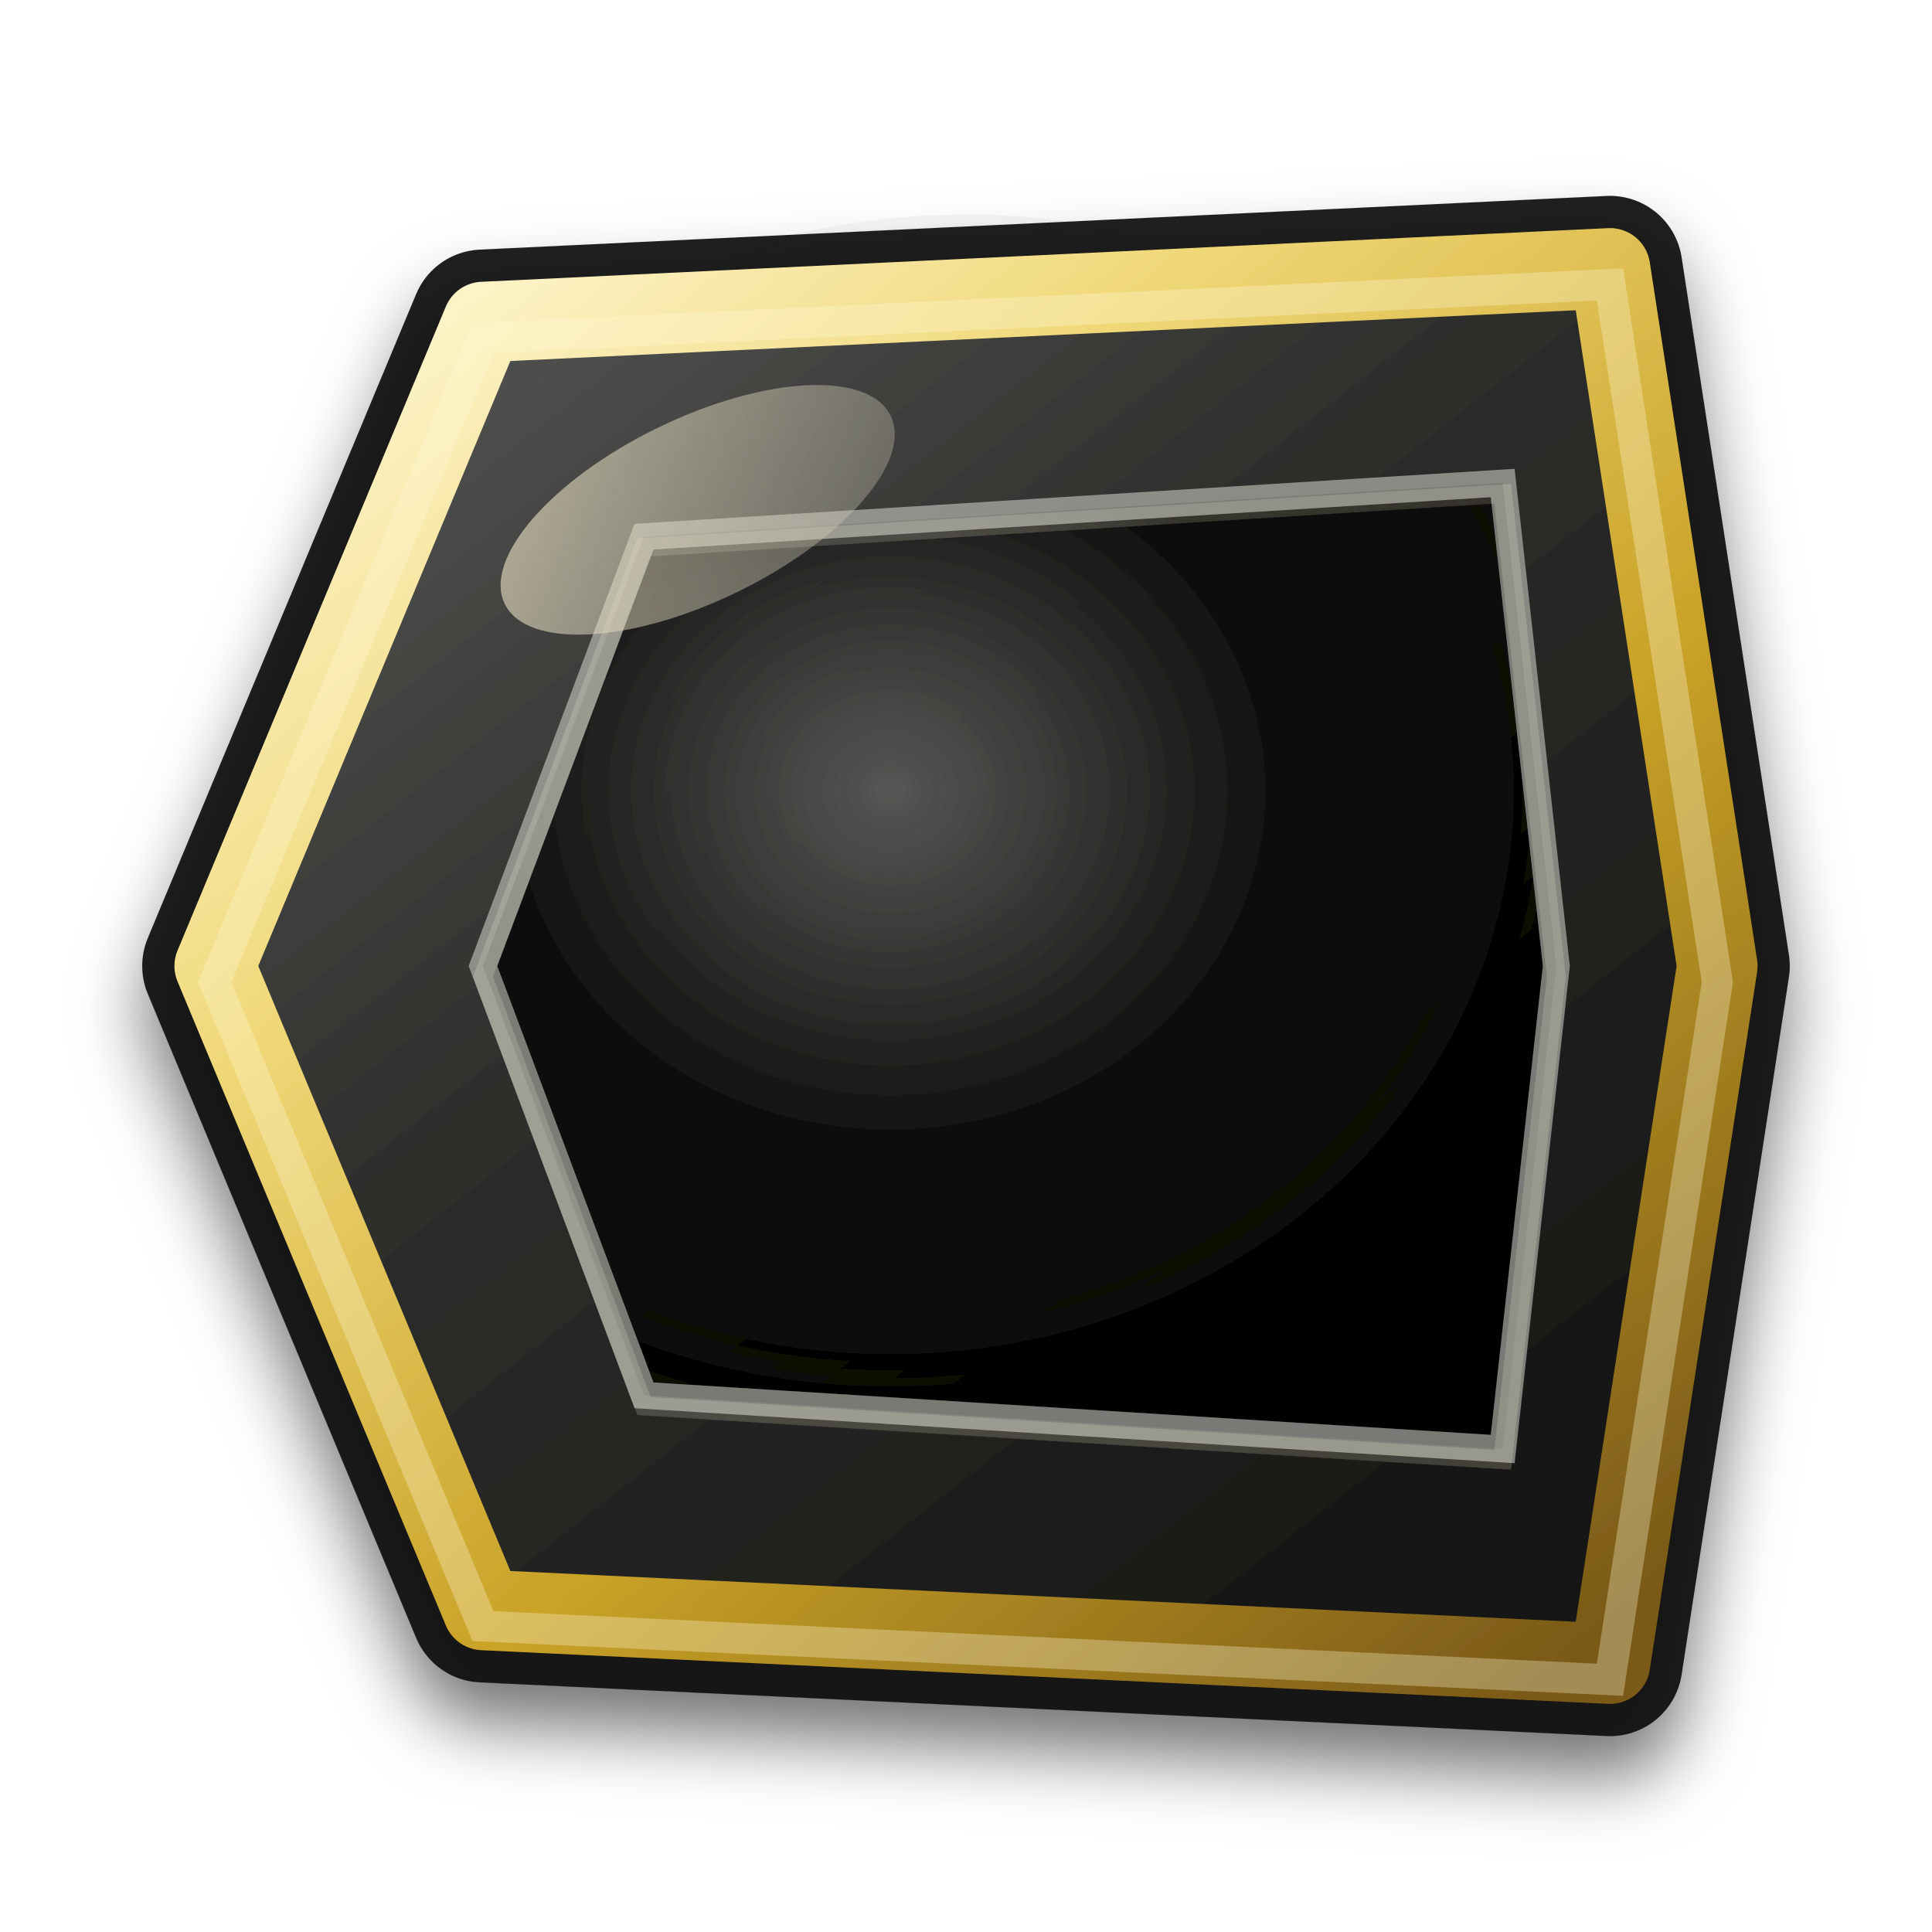
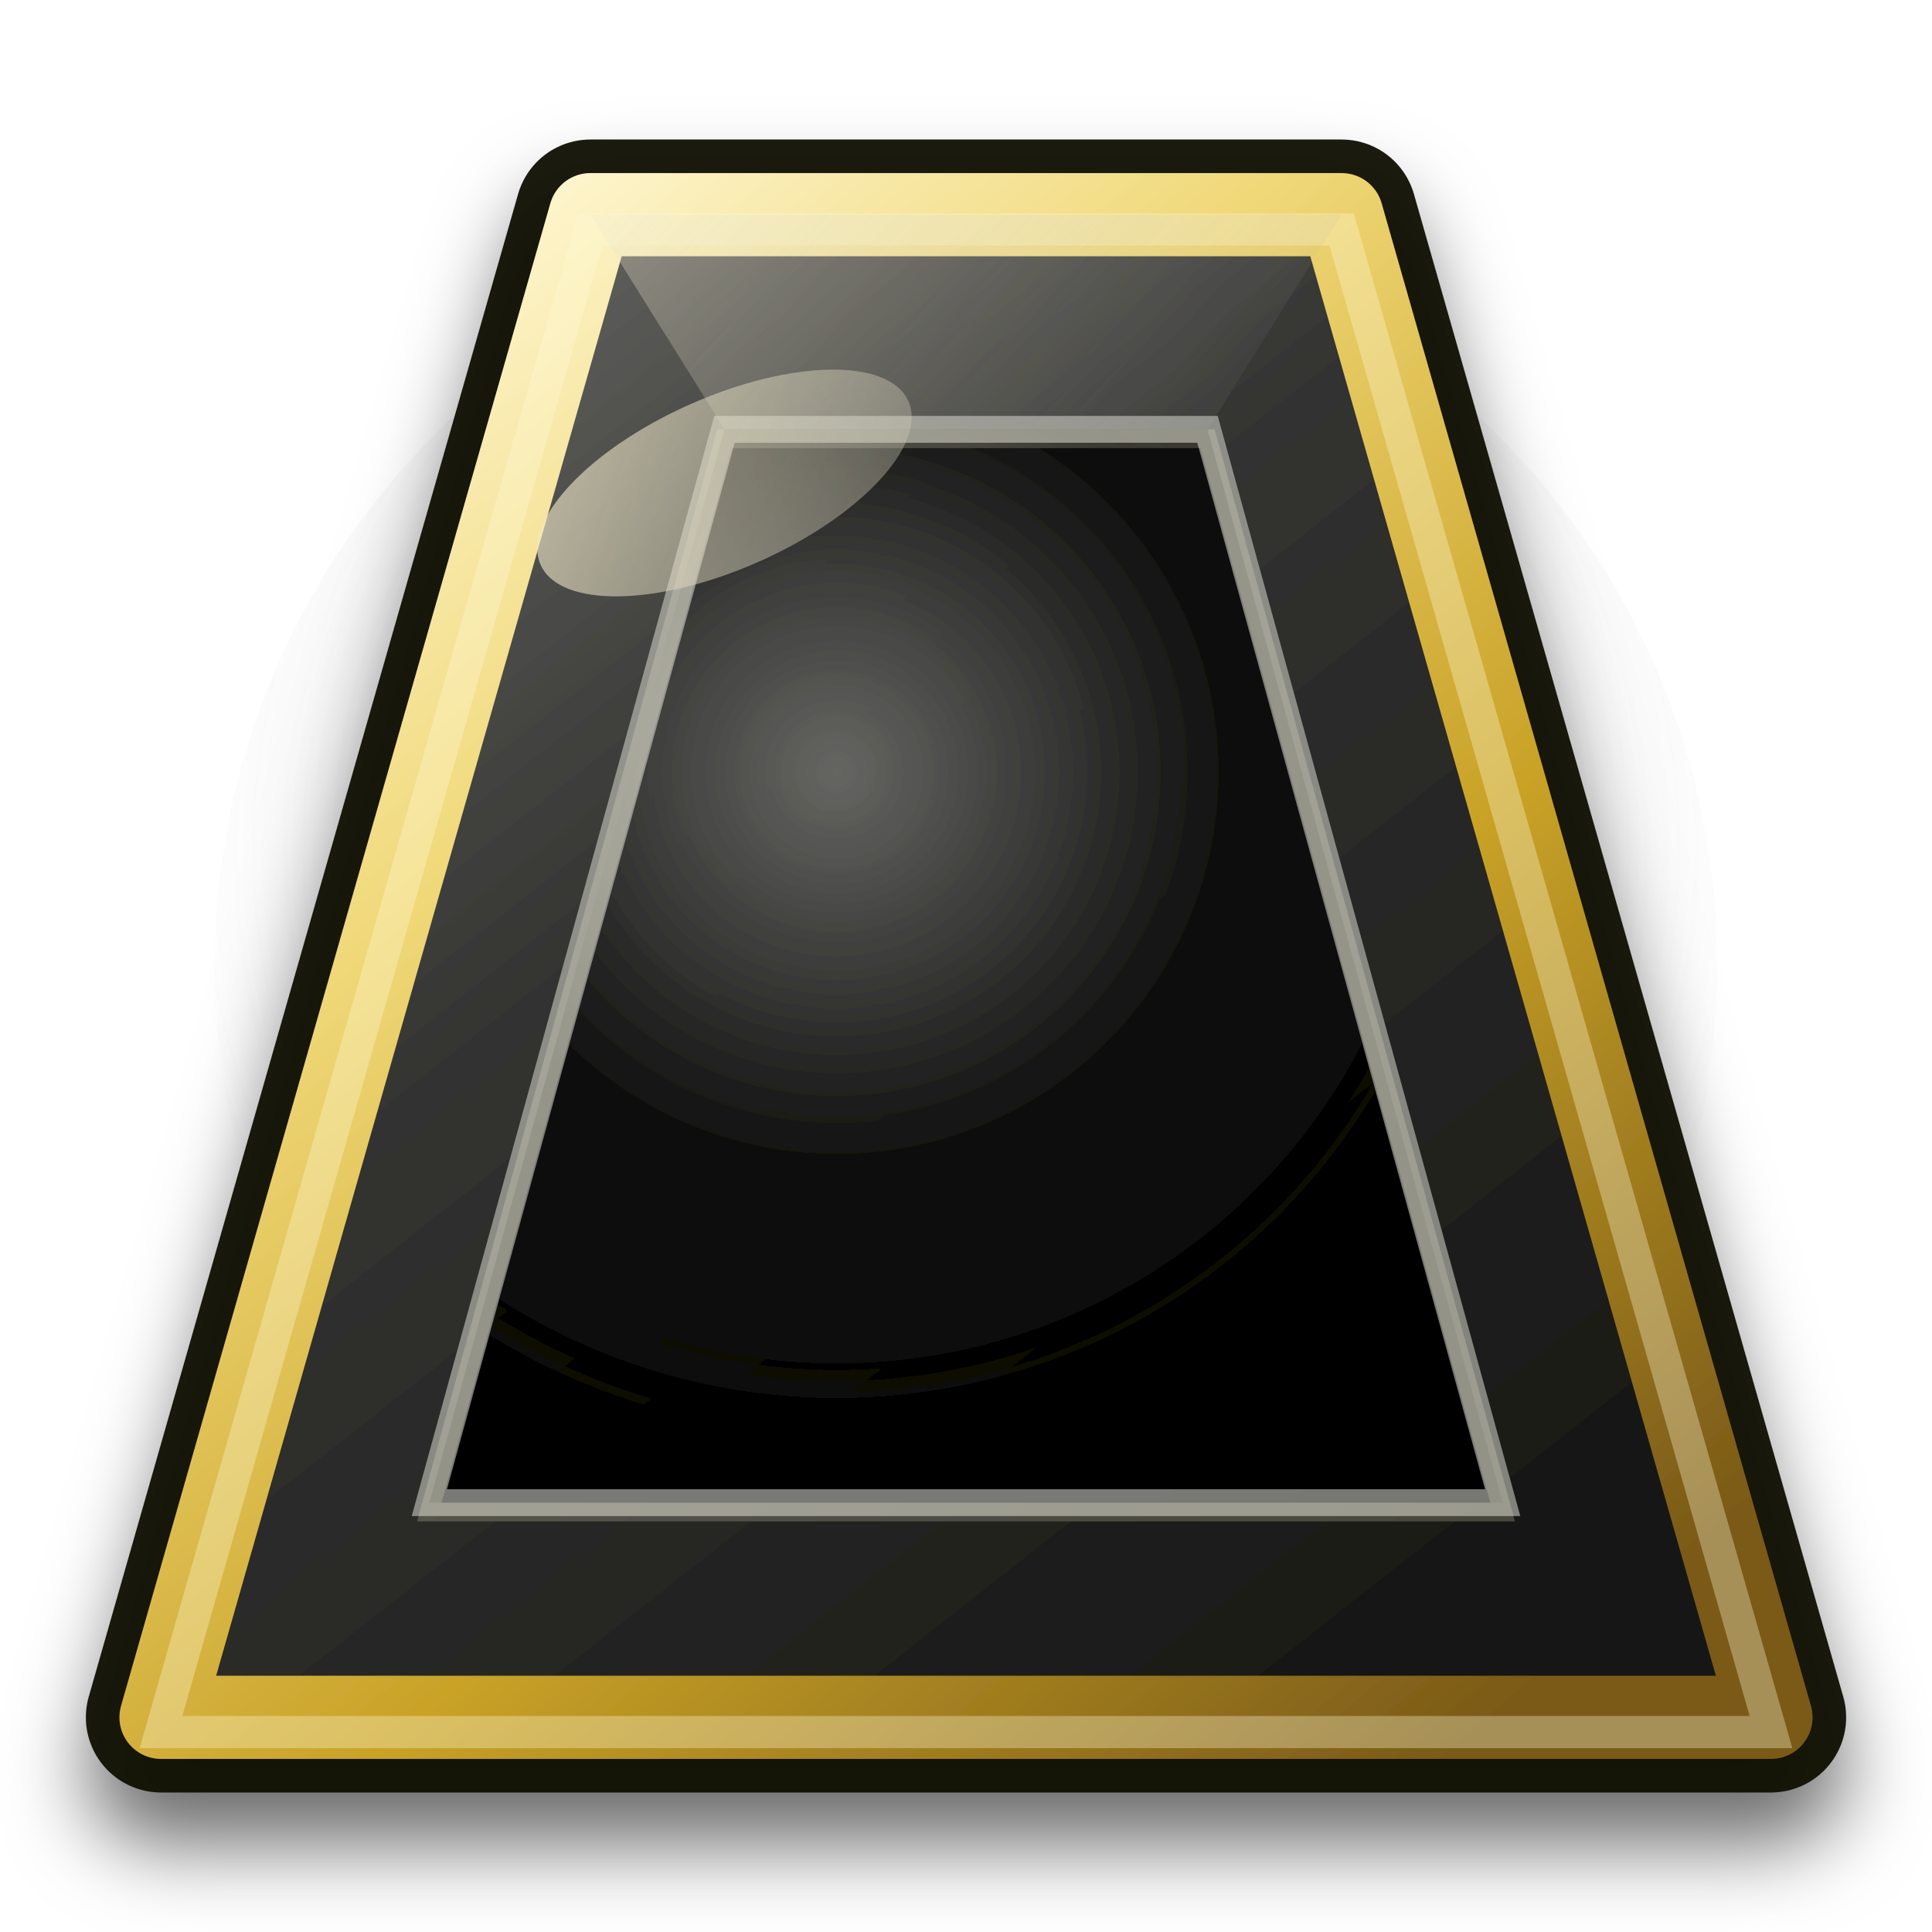
<svg xmlns="http://www.w3.org/2000/svg" viewBox="0 0 72 72" fill="none" aria-hidden="true">
  <defs>
    <radialGradient id="pltnormals1-aura" cx="50%" cy="42%" r="55%">
      <stop stop-color="#9a9a9a" stop-opacity=".55" />
      <stop offset=".5" stop-color="#9a9a9a" stop-opacity=".16" />
      <stop offset="1" stop-color="#9a9a9a" stop-opacity="0" />
    </radialGradient>
    <linearGradient id="pltnormals1-face" x1="14" y1="8" x2="58" y2="64" gradientUnits="userSpaceOnUse">
-       <stop stop-color="#5a5a58" />
-       <stop offset=".4" stop-color="#2e2e2c" />
-       <stop offset="1" stop-color="#121210" />
+       <stop stop-color="#6a6a66" />
+       <stop offset=".38" stop-color="#323230" />
+       <stop offset="1" stop-color="#141412" />
    </linearGradient>
    <linearGradient id="pltnormals1-gold" x1="14" y1="10" x2="58" y2="62" gradientUnits="userSpaceOnUse">
      <stop stop-color="#FFF8D6" />
      <stop offset=".28" stop-color="#F0D878" />
      <stop offset=".62" stop-color="#C9A227" />
      <stop offset="1" stop-color="#7A5A18" />
    </linearGradient>
+     <linearGradient id="pltnormals1-bevel" x1="16" y1="8" x2="40" y2="30" gradientUnits="userSpaceOnUse">
+       <stop stop-color="#FFF8D6" stop-opacity=".75" />
+       <stop offset="1" stop-color="#9a9a9a" stop-opacity="0" />
+     </linearGradient>
    <linearGradient id="pltnormals1-shine" x1="18" y1="12" x2="42" y2="36" gradientUnits="userSpaceOnUse">
-       <stop stop-color="#FFF6D0" stop-opacity=".85" />
+       <stop stop-color="#FFF6D0" stop-opacity=".9" />
      <stop offset="1" stop-color="#9a9a9a" stop-opacity="0" />
    </linearGradient>
    <radialGradient id="pltnormals1-gem" cx="38%" cy="32%" r="70%">
-       <stop stop-color="#5a5a58" stop-opacity=".9" />
+       <stop stop-color="#6a6a66" stop-opacity=".92" />
      <stop offset=".55" stop-color="#0a0a0a" />
-       <stop offset="1" stop-color="#000" stop-opacity=".85" />
+       <stop offset="1" stop-color="#000" stop-opacity=".88" />
    </radialGradient>
    <filter id="pltnormals1-depth" x="-25%" y="-25%" width="150%" height="150%">
-       <feDropShadow dx="0" dy="1.6" stdDeviation="1.3" flood-color="#000" flood-opacity=".55" />
+       <feDropShadow dx="0" dy="2" stdDeviation="1.5" flood-color="#000" flood-opacity=".58" />
    </filter>
  </defs>
  <circle cx="36" cy="36" r="28" fill="url(#pltnormals1-aura)" />
  <g filter="url(#pltnormals1-depth)">
-     <path d="M18 12 L60 10 L64 36 L60 62 L18 60 L8 36 Z" fill="none" stroke="#0A0806" stroke-width="5.4" stroke-linejoin="round" opacity=".92" />
-     <path d="M18 12 L60 10 L64 36 L60 62 L18 60 L8 36 Z" fill="url(#pltnormals1-face)" stroke="url(#pltnormals1-gold)" stroke-width="3" stroke-linejoin="round" />
-     <path d="M18 12 L60 10 L64 36 L60 62 L18 60 L8 36 Z" fill="none" stroke="#FFF8D6" stroke-width="1.15" opacity=".32" transform="translate(0 .6)" />
-     <path d="M24 20 L56 18 L58 36 L56 54 L24 52 L18 36 Z" fill="url(#pltnormals1-gem)" stroke="#d8d8d0" stroke-width="1" stroke-opacity=".55" />
-     <path d="M24 20 L56 18 L58 36 L56 54 L24 52 L18 36 Z" fill="none" stroke="#FFF8D6" stroke-width=".7" opacity=".18" transform="translate(0 .4)" />
-     <ellipse cx="26" cy="19" rx="8" ry="3.4" fill="url(#pltnormals1-shine)" transform="rotate(-26 26 19)" opacity=".8" />
+     <path d="M22 8 L50 8 L66 64 L6 64 Z" fill="none" stroke="#0A0806" stroke-width="5.6" stroke-linejoin="round" opacity=".94" />
+     <path d="M22 8 L50 8 L66 64 L6 64 Z" fill="url(#pltnormals1-face)" stroke="url(#pltnormals1-gold)" stroke-width="3.1" stroke-linejoin="round" />
+     <path d="M22 8 L50 8 L66 64 L6 64 Z" fill="none" stroke="#FFF8D6" stroke-width="1.2" opacity=".34" transform="translate(0 .55)" />
+     <path d="M22 8 L50 8 L45 16 L27 16 Z" fill="url(#pltnormals1-bevel)" opacity=".55" />
+     <path d="M27 16 L45 16 L56 56 L16 56 Z" fill="url(#pltnormals1-gem)" stroke="#d8d8d0" stroke-width="1" stroke-opacity=".55" />
+     <path d="M27 16 L45 16 L56 56 L16 56 Z" fill="none" stroke="#FFF8D6" stroke-width=".7" opacity=".2" transform="translate(0 .35)" />
+     <ellipse cx="27" cy="18" rx="7.5" ry="3.2" fill="url(#pltnormals1-shine)" transform="rotate(-24 27 18)" opacity=".82" />
  </g>
</svg>
